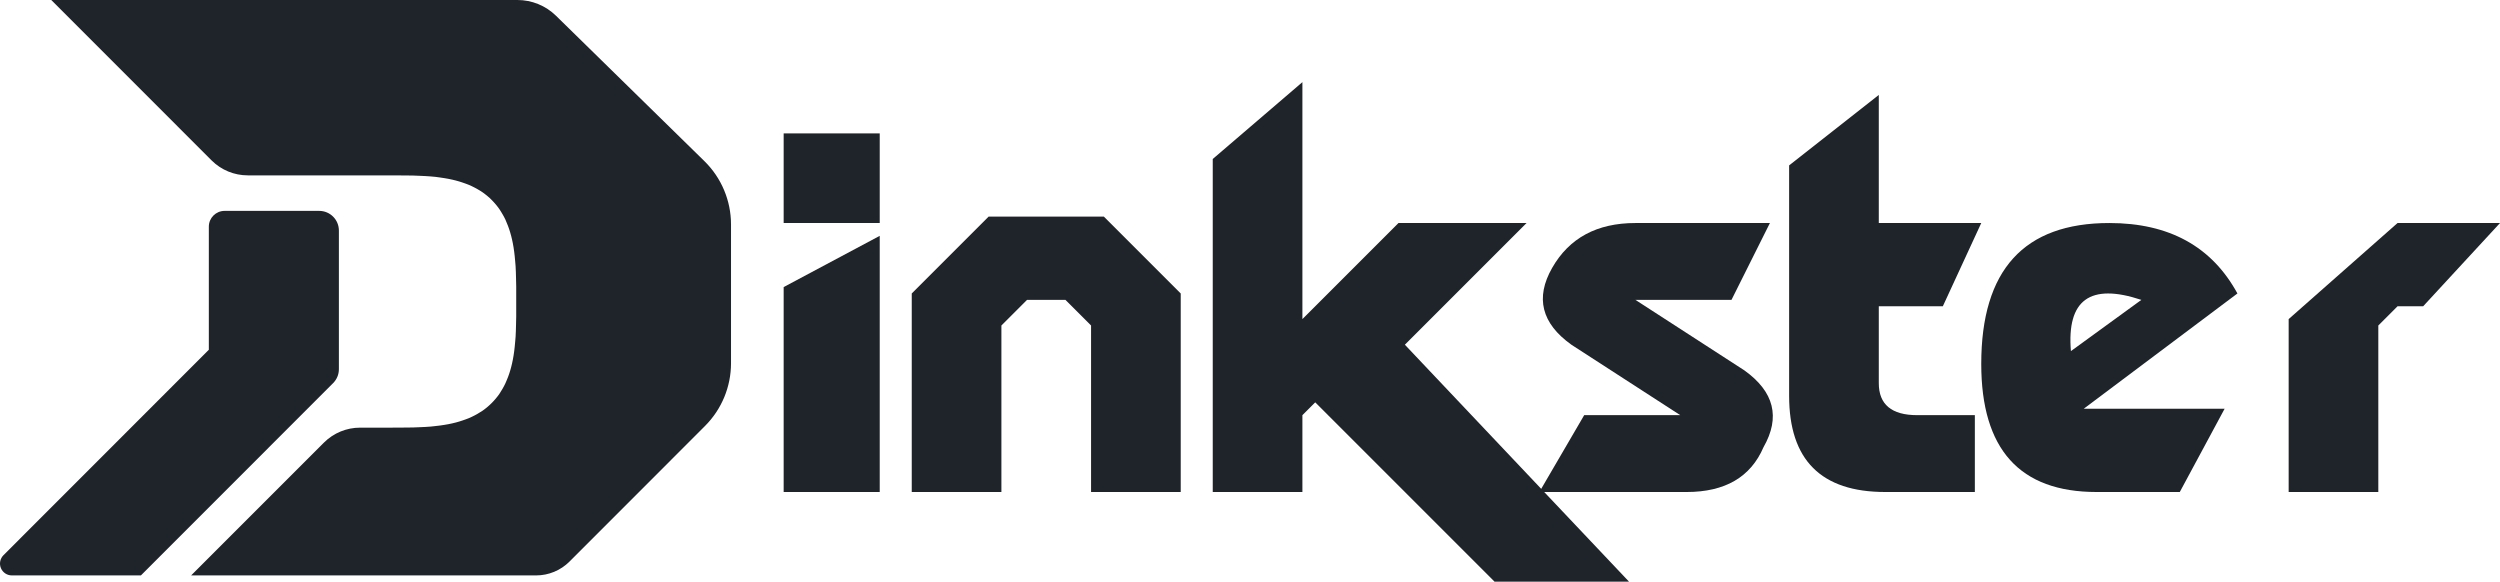
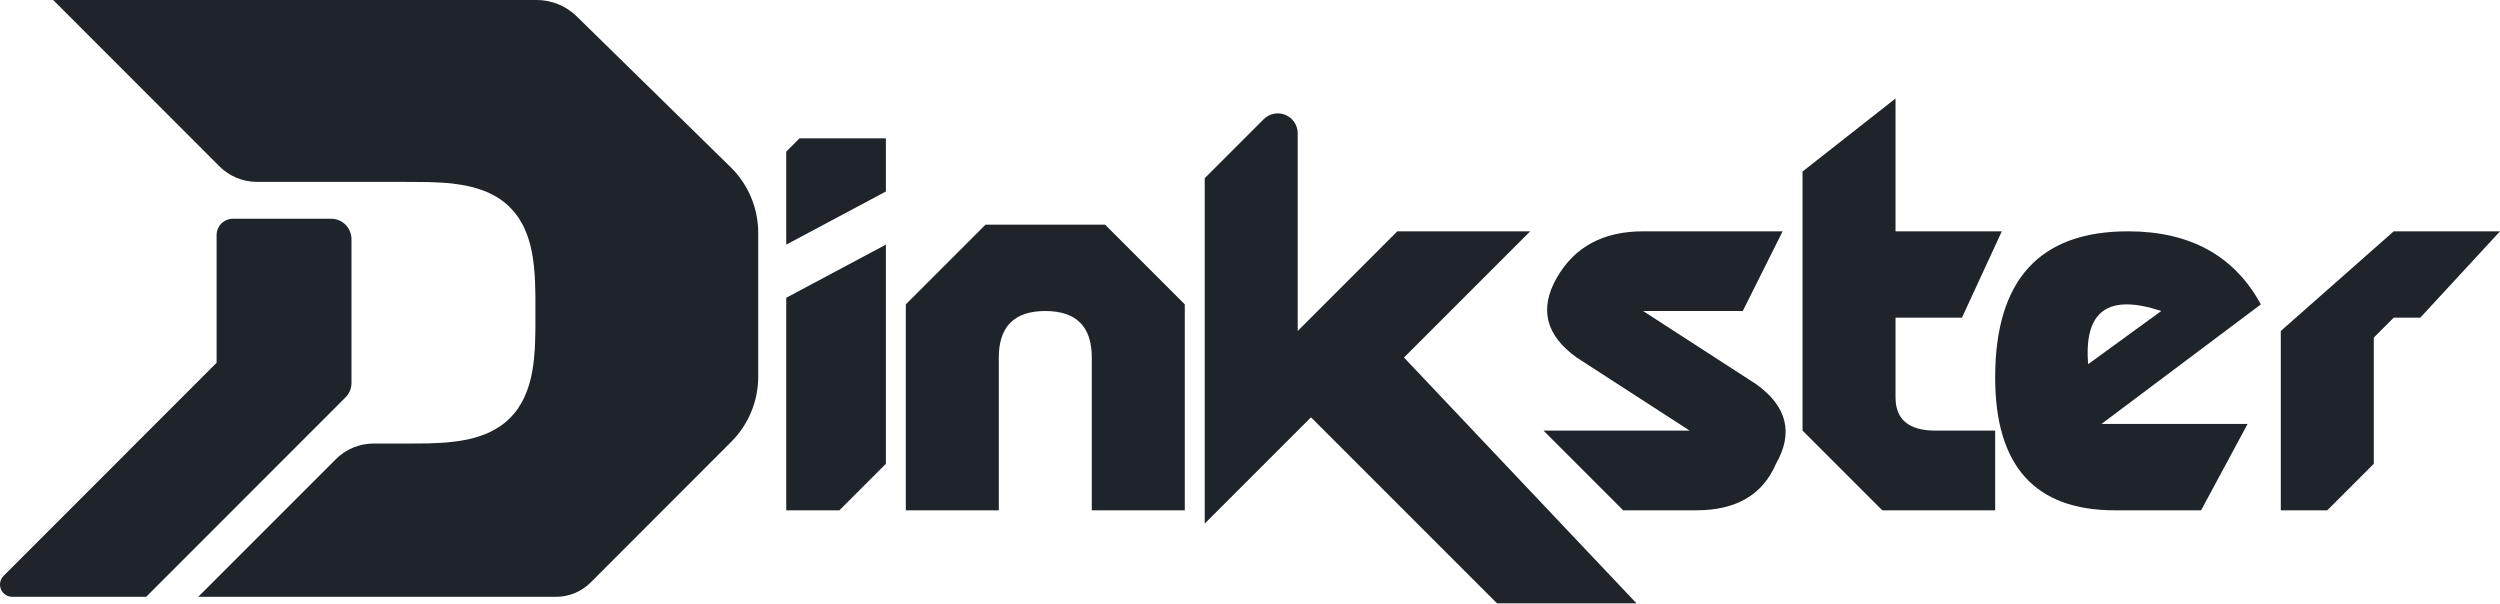
- <svg xmlns="http://www.w3.org/2000/svg" viewBox="0 0 1327.243 308.804" width="1327.243" height="308.804" version="1.1" id="svg149">
-   <defs id="defs68">
+ <svg xmlns="http://www.w3.org/2000/svg" viewBox="0 0 1279.643 308.804" width="1279.643" height="308.804" version="1.1" id="svg209">
+   <defs id="defs71">
+     <clipPath id="e-open-counter" clipPathUnits="userSpaceOnUse">
+       <path d="M -20,-20 H 100 V 100 H -20 Z M 14,34 25,26 Q 13,22 14,34 Z" clip-rule="evenodd" id="path60" />
+     </clipPath>
    <clipPath id="approved-silhouette" clipPathUnits="userSpaceOnUse">
      <path id="silhouette-clip-path" fill="#32e6c5" d="M 156.4,176.8 H 680 a 62,62 0 0 1 43.4,17.7 L 890.1,357.8 A 99.6,99.6 0 0 1 920,429 v 155.9 a 99.6,99.6 0 0 1 -29.2,70.4 L 738.6,807.6 A 53.1,53.1 0 0 1 701,823.2 H 313.5 L 462.7,674 a 57.5,57.5 0 0 1 40.7,-16.8 h 33.7 l 16.7,-0.1 9,-0.1 7.5,-0.3 6.5,-0.3 5.8,-0.4 5.5,-0.6 5.1,-0.6 4.7,-0.7 4.6,-0.8 4.3,-0.9 4.1,-1 3.9,-1.1 3.7,-1.2 3.7,-1.3 3.4,-1.3 3.3,-1.5 3.2,-1.6 3.1,-1.7 2.9,-1.8 2.9,-1.8 2.7,-2 2.6,-2.1 2.5,-2.2 2.3,-2.2 2.3,-2.4 2.2,-2.5 2.1,-2.6 2,-2.7 1.8,-2.9 1.8,-2.9 1.7,-3.1 1.6,-3.2 1.4,-3.3 1.4,-3.4 1.3,-3.6 1.2,-3.8 1.1,-3.9 1,-4.1 0.9,-4.3 0.8,-4.5 0.7,-4.8 0.6,-5.1 0.5,-5.4 0.5,-5.9 0.3,-6.5 0.2,-7.4 0.2,-9.1 v -16.7 -16.7 l -0.2,-9.1 -0.2,-7.4 -0.3,-6.5 -0.5,-5.9 -0.5,-5.4 -0.6,-5.1 -0.7,-4.8 -0.8,-4.5 -0.9,-4.3 -1,-4.1 -1.1,-3.9 -1.2,-3.8 -1.3,-3.6 -1.4,-3.4 -1.4,-3.4 -1.6,-3.2 -1.7,-3 -1.8,-3 -1.8,-2.8 -2,-2.7 -2.1,-2.6 -2.2,-2.5 -2.3,-2.4 -2.3,-2.3 -2.5,-2.1 -2.6,-2.1 -2.7,-2 -2.9,-1.9 -2.9,-1.7 -3.1,-1.7 -3.2,-1.6 -3.3,-1.5 -3.4,-1.3 -3.7,-1.3 -3.7,-1.2 -3.9,-1.1 -4.1,-1 -4.3,-0.9 -4.6,-0.8 -4.7,-0.7 -5.1,-0.7 -5.5,-0.5 -5.8,-0.4 -6.5,-0.3 -7.5,-0.3 -9,-0.1 -16.7,-0.1 H 377.2 A 57.5,57.5 0 0 1 336.5,357 Z m 177,254.6 a 17.7,17.7 0 0 1 17.7,-17.7 h 106.3 a 22.1,22.1 0 0 1 22.1,22.1 v 155.7 a 22.1,22.1 0 0 1 -6.5,15.7 l -215.9,216 h -145 a 13.3,13.3 0 0 1 -9.4,-22.7 L 333.4,569.7 Z" />
    </clipPath>
    <clipPath id="plane-coral" clipPathUnits="userSpaceOnUse">
-       <polygon points="424,149 424,299 363,360 600,360 600,40 343,40 343,68 " transform="matrix(2.213439,0,0,2.213439,-180.079,26.32411)" id="polygon62" />
+       <polygon points="424,149 424,299 363,360 600,360 600,40 343,40 343,68 " transform="matrix(2.213439,0,0,2.213439,-180.079,26.32411)" id="polygon65" />
    </clipPath>
    <clipPath id="plane-yellow" clipPathUnits="userSpaceOnUse">
-       <polygon points="232,240 232,390 80,390 80,240 " transform="matrix(2.213439,0,0,2.213439,-180.079,26.32411)" id="polygon65" />
+       <polygon points="232,240 232,390 80,390 80,240 " transform="matrix(2.213439,0,0,2.213439,-180.079,26.32411)" id="polygon68" />
    </clipPath>
  </defs>
  <g id="07_Exports_Artboards" style="display:inline" transform="translate(-44.15715,-2093.996)">
    <g id="wordmark-light" transform="matrix(3.4,0,0,3.4,-60,1750)" color="#1f242a">
-       <g transform="matrix(0.139,0,0,0.139,16.9,76.6)" id="g136">
+       <g transform="matrix(0.139,0,0,0.139,16.9,76.6)" id="g139">
        <path id="wordmark-light-d" fill="currentColor" d="M 156.4,176.8 H 680 a 62,62 0 0 1 43.4,17.7 L 890.1,357.8 A 99.6,99.6 0 0 1 920,429 v 155.9 a 99.6,99.6 0 0 1 -29.2,70.4 L 738.6,807.6 A 53.1,53.1 0 0 1 701,823.2 H 313.5 L 462.7,674 a 57.5,57.5 0 0 1 40.7,-16.8 h 33.7 l 16.7,-0.1 9,-0.1 7.5,-0.3 6.5,-0.3 5.8,-0.4 5.5,-0.6 5.1,-0.6 4.7,-0.7 4.6,-0.8 4.3,-0.9 4.1,-1 3.9,-1.1 3.7,-1.2 3.7,-1.3 3.4,-1.3 3.3,-1.5 3.2,-1.6 3.1,-1.7 2.9,-1.8 2.9,-1.8 2.7,-2 2.6,-2.1 2.5,-2.2 2.3,-2.2 2.3,-2.4 2.2,-2.5 2.1,-2.6 2,-2.7 1.8,-2.9 1.8,-2.9 1.7,-3.1 1.6,-3.2 1.4,-3.3 1.4,-3.4 1.3,-3.6 1.2,-3.8 1.1,-3.9 1,-4.1 0.9,-4.3 0.8,-4.5 0.7,-4.8 0.6,-5.1 0.5,-5.4 0.5,-5.9 0.3,-6.5 0.2,-7.4 0.2,-9.1 v -16.7 -16.7 l -0.2,-9.1 -0.2,-7.4 -0.3,-6.5 -0.5,-5.9 -0.5,-5.4 -0.6,-5.1 -0.7,-4.8 -0.8,-4.5 -0.9,-4.3 -1,-4.1 -1.1,-3.9 -1.2,-3.8 -1.3,-3.6 -1.4,-3.4 -1.4,-3.4 -1.6,-3.2 -1.7,-3 -1.8,-3 -1.8,-2.8 -2,-2.7 -2.1,-2.6 -2.2,-2.5 -2.3,-2.4 -2.3,-2.3 -2.5,-2.1 -2.6,-2.1 -2.7,-2 -2.9,-1.9 -2.9,-1.7 -3.1,-1.7 -3.2,-1.6 -3.3,-1.5 -3.4,-1.3 -3.7,-1.3 -3.7,-1.2 -3.9,-1.1 -4.1,-1 -4.3,-0.9 -4.6,-0.8 -4.7,-0.7 -5.1,-0.7 -5.5,-0.5 -5.8,-0.4 -6.5,-0.3 -7.5,-0.3 -9,-0.1 -16.7,-0.1 H 377.2 A 57.5,57.5 0 0 1 336.5,357 Z m 177,254.6 a 17.7,17.7 0 0 1 17.7,-17.7 h 106.3 a 22.1,22.1 0 0 1 22.1,22.1 v 155.7 a 22.1,22.1 0 0 1 -6.5,15.7 l -215.9,216 h -145 a 13.3,13.3 0 0 1 -9.4,-22.7 L 333.4,569.7 Z" />
      </g>
-       <g fill="currentColor" id="g145">
-         <path id="light-i" d="M 0,0 H 15 V 14 H 0 Z M 0,24 15,16 V 56 H 0 Z" transform="translate(153,122)" fill-rule="evenodd" />
-         <path id="light-n" d="M 0,56 V 25 L 12,13 H 30 L 42,25 V 56 H 28 V 30 l -4,-4 h -6 l -4,4 v 26 z" transform="translate(173,122)" fill-rule="evenodd" />
-         <path id="light-k" d="M 0,4 14,-8 V 29 L 29,14 H 49 L 30,33 65,70 H 44 L 16,42 14,44 V 56 H 0 Z" transform="translate(220,122)" fill-rule="evenodd" />
-         <path id="light-s" d="M 36,14 30,26 H 15 l 17,11 q 7,5 3,12 -3,7 -12,7 H 0 L 7,44 H 22 L 5,33 Q -2,28 2,21 6,14 15,14 Z" transform="translate(271,122)" fill-rule="evenodd" />
-         <path id="light-t" d="M 0,5 14,-6 V 14 H 30 L 24,27 H 14 v 12 q 0,5 6,5 h 9 V 56 H 15 Q 0,56 0,41 Z" transform="translate(310,122)" fill-rule="evenodd" />
-         <path id="light-e" d="M 40,25 16,43 H 38 L 31,56 H 18 Q 0,56 0,36 0,14 20,14 34,14 40,25 Z M 14,34 25,26 Q 13,22 14,34 Z" transform="translate(340,122)" fill-rule="evenodd" />
-         <path id="light-r" d="M 0,56 V 29 L 17,14 H 33 L 21,27 h -4 l -3,3 v 26 z" transform="translate(388,122)" fill-rule="evenodd" />
+       <g fill="currentColor" id="g148">
+         <path id="light-i" d="M 2,0 H 15 V 8 L 0,16 V 2 Z M 0,24 15,16 V 49 L 8,56 H 0 Z" transform="translate(149,122)" fill-rule="evenodd" />
+         <path id="light-n" d="M 0,56 V 25 L 12,13 H 30 L 42,25 V 56 H 28 V 33 q 0,-7 -7,-7 -7,0 -7,7 v 23 z" transform="translate(167,122)" fill-rule="evenodd" />
+         <path id="light-k" d="M 0,6 8.9,-2.9 A 3,3 0 0 1 14,-0.8 V 29 L 29,14 H 49 L 30,33 65,70 H 44 L 16,42 0,58 Z" transform="translate(212,122)" fill-rule="evenodd" />
+         <path id="light-s" d="M 36,14 30,26 H 15 l 17,11 q 7,5 3,12 -3,7 -12,7 H 12 L 0,44 H 22 L 5,33 Q -2,28 2,21 6,14 15,14 Z" transform="translate(263,122)" fill-rule="evenodd" />
+         <path id="light-t" d="M 0,5 14,-6 V 14 H 30 L 24,27 H 14 v 12 q 0,5 6,5 h 9 V 56 H 12 L 0,44 Z" transform="translate(302,122)" fill-rule="evenodd" />
+         <path id="light-e" d="M 40,25 16,43 H 38 L 31,56 H 18 Q 0,56 0,36 0,14 20,14 34,14 40,25 Z M 14,34 25,26 Q 13,22 14,34 Z" transform="translate(331,122)" fill-rule="evenodd" />
+         <path id="light-r" d="M 0,56 V 29 L 17,14 H 33 L 21,27 h -4 l -3,3 v 19 l -7,7 z" transform="translate(374,122)" fill-rule="evenodd" />
      </g>
    </g>
  </g>
</svg>
